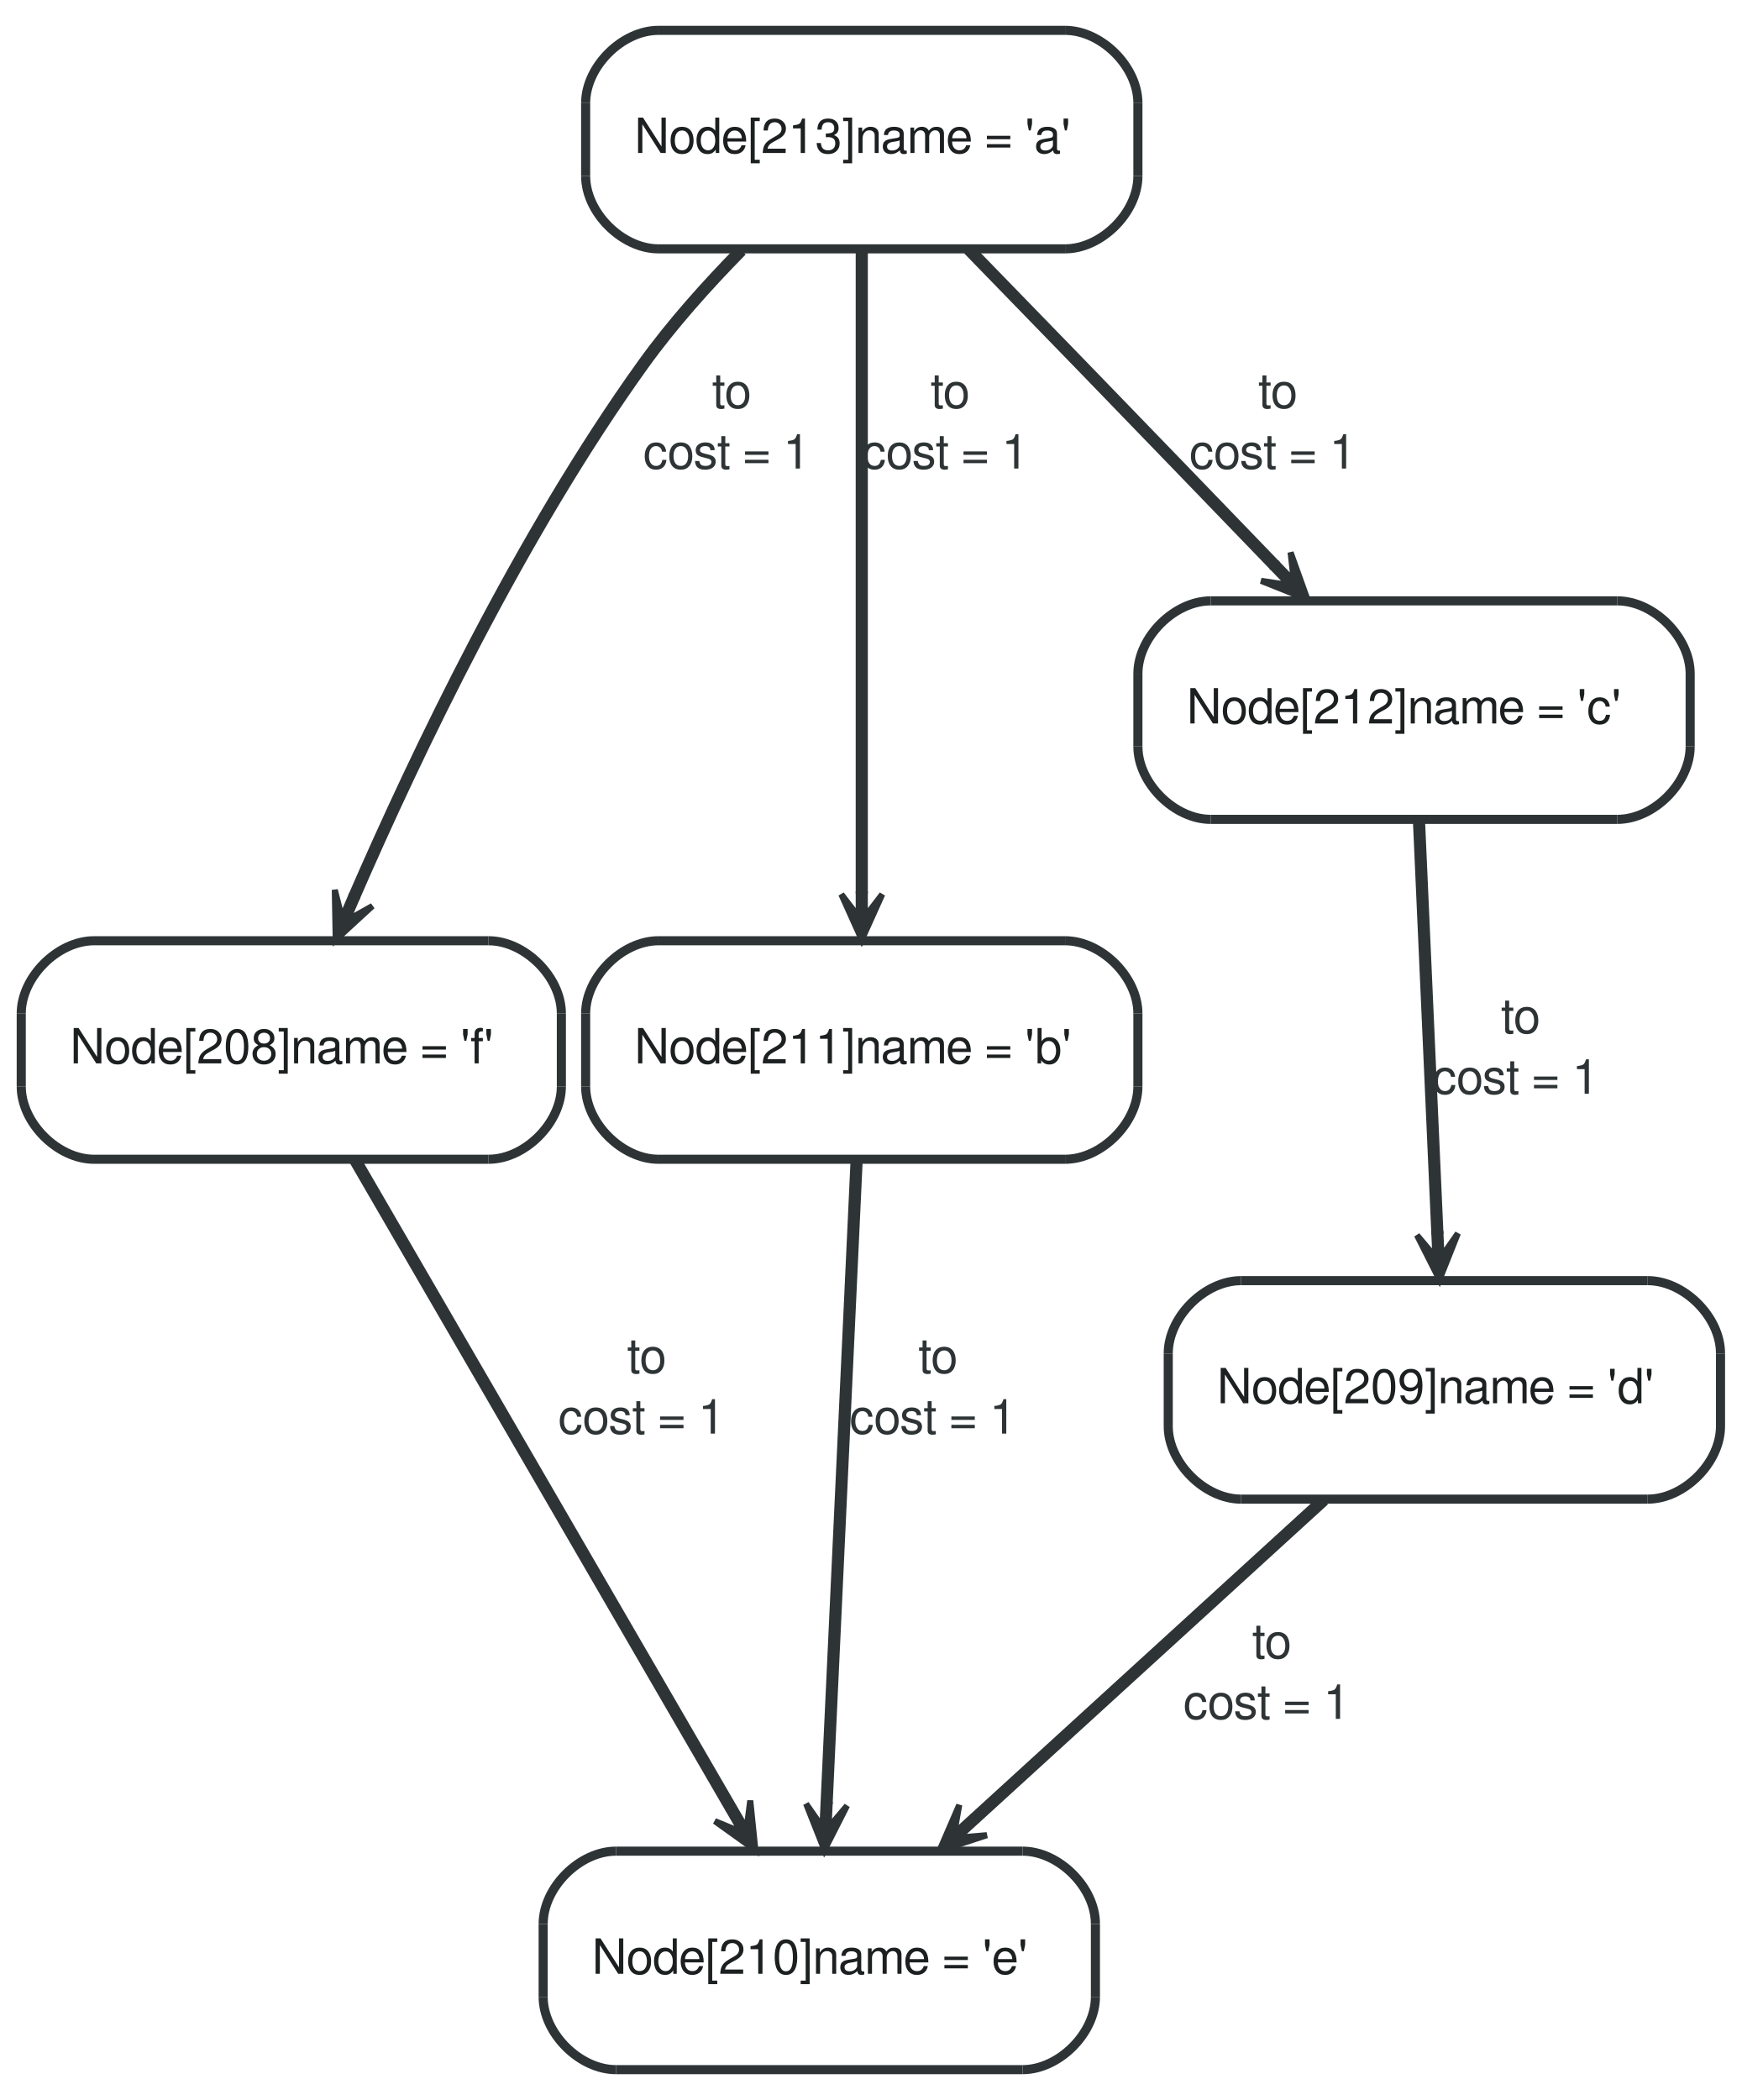
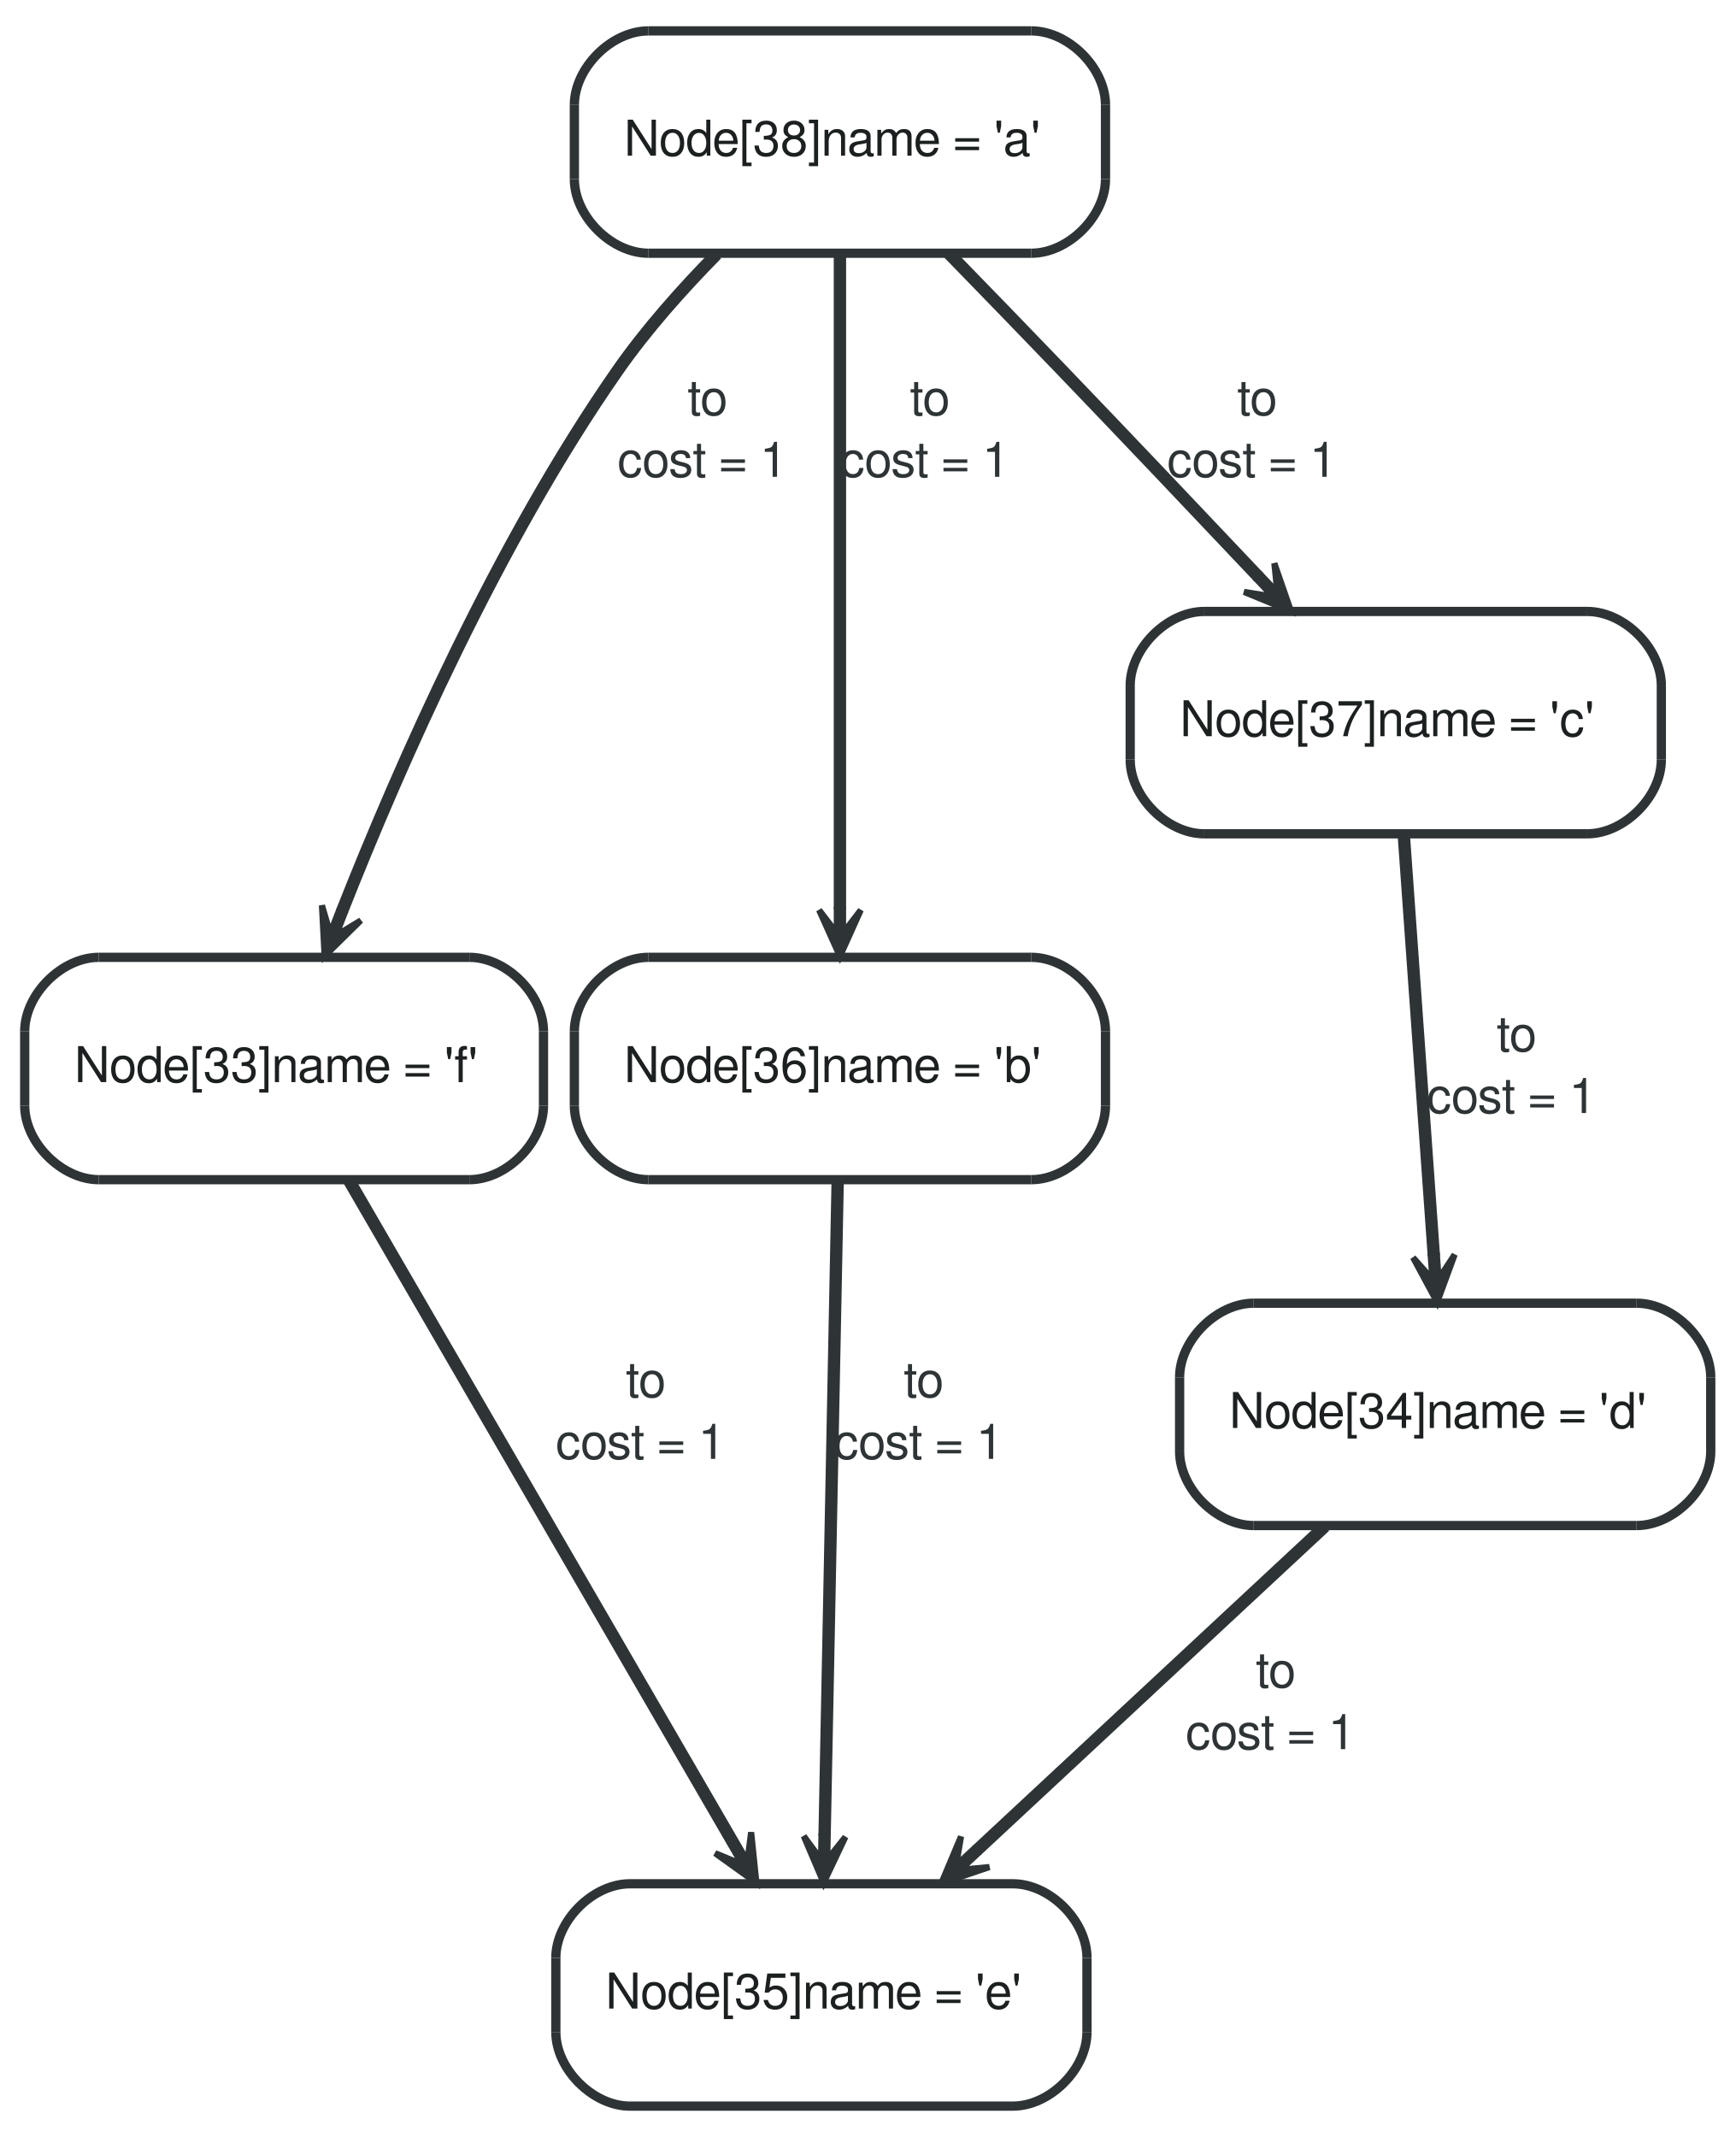
- <svg xmlns="http://www.w3.org/2000/svg" width="287pt" height="346pt" viewBox="0.00 0.00 287.00 346.00">
+ <svg xmlns="http://www.w3.org/2000/svg" width="281pt" height="346pt" viewBox="0.00 0.00 281.00 346.00">
  <g id="graph1" class="graph" transform="scale(1 1) rotate(0) translate(4 342)">
-     <polygon fill="white" stroke="white" points="-4,5 -4,-342 284,-342 284,5 -4,5" />
+     <polygon fill="white" stroke="white" points="-4,5 -4,-342 278,-342 278,5 -4,5" />
    <g id="node1" class="node">
-       <polygon fill="#ffffff" stroke="#ffffff" stroke-width="1.5" points="11.5,-151 76.5,-151 88.5,-163 88.5,-175 76.5,-187 11.5,-187 -0.5,-175 -0.5,-163 11.5,-151" />
-       <path fill="#ffffff" stroke="#ffffff" stroke-width="1.5" d="M76.5,-151C82.5,-151 88.5,-157 88.5,-163" />
-       <path fill="#ffffff" stroke="#ffffff" stroke-width="1.5" d="M88.5,-175C88.5,-181 82.5,-187 76.5,-187" />
-       <path fill="#ffffff" stroke="#ffffff" stroke-width="1.5" d="M11.5,-187C5.5,-187 -0.5,-181 -0.5,-175" />
-       <path fill="#ffffff" stroke="#ffffff" stroke-width="1.5" d="M-0.5,-163C-0.5,-157 5.5,-151 11.5,-151" />
-       <polyline fill="none" stroke="#2e3436" stroke-width="1.5" points="11.5,-151 76.5,-151 " />
-       <path fill="none" stroke="#2e3436" stroke-width="1.5" d="M76.5,-151C82.5,-151 88.5,-157 88.5,-163" />
-       <polyline fill="none" stroke="#2e3436" stroke-width="1.5" points="88.5,-163 88.5,-175 " />
-       <path fill="none" stroke="#2e3436" stroke-width="1.5" d="M88.5,-175C88.5,-181 82.5,-187 76.5,-187" />
-       <polyline fill="none" stroke="#2e3436" stroke-width="1.5" points="76.5,-187 11.5,-187 " />
-       <path fill="none" stroke="#2e3436" stroke-width="1.5" d="M11.5,-187C5.5,-187 -0.5,-181 -0.5,-175" />
-       <polyline fill="none" stroke="#2e3436" stroke-width="1.5" points="-0.5,-175 -0.5,-163 " />
-       <path fill="none" stroke="#2e3436" stroke-width="1.5" d="M-0.5,-163C-0.5,-157 5.5,-151 11.5,-151" />
-       <text text-anchor="start" x="7.5" y="-166.8" font-family="FreeSans" font-size="8.00" fill="#1c2021">Node[208]name = 'f'</text>
+       <polygon fill="#ffffff" stroke="#ffffff" stroke-width="1.5" points="12,-151 72,-151 84,-163 84,-175 72,-187 12,-187 0,-175 0,-163 12,-151" />
+       <path fill="#ffffff" stroke="#ffffff" stroke-width="1.5" d="M72,-151C78,-151 84,-157 84,-163" />
+       <path fill="#ffffff" stroke="#ffffff" stroke-width="1.5" d="M84,-175C84,-181 78,-187 72,-187" />
+       <path fill="#ffffff" stroke="#ffffff" stroke-width="1.5" d="M12,-187C6,-187 0,-181 0,-175" />
+       <path fill="#ffffff" stroke="#ffffff" stroke-width="1.5" d="M0,-163C0,-157 6,-151 12,-151" />
+       <polyline fill="none" stroke="#2e3436" stroke-width="1.5" points="12,-151 72,-151 " />
+       <path fill="none" stroke="#2e3436" stroke-width="1.5" d="M72,-151C78,-151 84,-157 84,-163" />
+       <polyline fill="none" stroke="#2e3436" stroke-width="1.5" points="84,-163 84,-175 " />
+       <path fill="none" stroke="#2e3436" stroke-width="1.5" d="M84,-175C84,-181 78,-187 72,-187" />
+       <polyline fill="none" stroke="#2e3436" stroke-width="1.5" points="72,-187 12,-187 " />
+       <path fill="none" stroke="#2e3436" stroke-width="1.5" d="M12,-187C6,-187 0,-181 0,-175" />
+       <polyline fill="none" stroke="#2e3436" stroke-width="1.5" points="0,-175 0,-163 " />
+       <path fill="none" stroke="#2e3436" stroke-width="1.5" d="M0,-163C0,-157 6,-151 12,-151" />
+       <text text-anchor="start" x="8" y="-166.8" font-family="FreeSans" font-size="8.00" fill="#1c2021">Node[33]name = 'f'</text>
    </g>
    <g id="node3" class="node">
-       <polygon fill="#ffffff" stroke="#ffffff" stroke-width="1.5" points="97.5,-1 164.5,-1 176.5,-13 176.5,-25 164.5,-37 97.5,-37 85.5,-25 85.5,-13 97.5,-1" />
-       <path fill="#ffffff" stroke="#ffffff" stroke-width="1.5" d="M164.5,-1C170.5,-1 176.5,-7 176.5,-13" />
-       <path fill="#ffffff" stroke="#ffffff" stroke-width="1.5" d="M176.5,-25C176.5,-31 170.5,-37 164.5,-37" />
-       <path fill="#ffffff" stroke="#ffffff" stroke-width="1.5" d="M97.5,-37C91.5,-37 85.5,-31 85.5,-25" />
-       <path fill="#ffffff" stroke="#ffffff" stroke-width="1.5" d="M85.5,-13C85.5,-7 91.5,-1 97.5,-1" />
-       <polyline fill="none" stroke="#2e3436" stroke-width="1.5" points="97.5,-1 164.5,-1 " />
-       <path fill="none" stroke="#2e3436" stroke-width="1.5" d="M164.5,-1C170.5,-1 176.5,-7 176.5,-13" />
-       <polyline fill="none" stroke="#2e3436" stroke-width="1.5" points="176.5,-13 176.5,-25 " />
-       <path fill="none" stroke="#2e3436" stroke-width="1.5" d="M176.5,-25C176.5,-31 170.5,-37 164.5,-37" />
-       <polyline fill="none" stroke="#2e3436" stroke-width="1.5" points="164.5,-37 97.5,-37 " />
-       <path fill="none" stroke="#2e3436" stroke-width="1.5" d="M97.5,-37C91.5,-37 85.5,-31 85.5,-25" />
-       <polyline fill="none" stroke="#2e3436" stroke-width="1.5" points="85.5,-25 85.5,-13 " />
-       <path fill="none" stroke="#2e3436" stroke-width="1.5" d="M85.5,-13C85.5,-7 91.5,-1 97.5,-1" />
-       <text text-anchor="start" x="93.5" y="-16.8" font-family="FreeSans" font-size="8.00" fill="#1c2021">Node[210]name = 'e'</text>
+       <polygon fill="#ffffff" stroke="#ffffff" stroke-width="1.5" points="98,-1 160,-1 172,-13 172,-25 160,-37 98,-37 86,-25 86,-13 98,-1" />
+       <path fill="#ffffff" stroke="#ffffff" stroke-width="1.5" d="M160,-1C166,-1 172,-7 172,-13" />
+       <path fill="#ffffff" stroke="#ffffff" stroke-width="1.5" d="M172,-25C172,-31 166,-37 160,-37" />
+       <path fill="#ffffff" stroke="#ffffff" stroke-width="1.5" d="M98,-37C92,-37 86,-31 86,-25" />
+       <path fill="#ffffff" stroke="#ffffff" stroke-width="1.5" d="M86,-13C86,-7 92,-1 98,-1" />
+       <polyline fill="none" stroke="#2e3436" stroke-width="1.5" points="98,-1 160,-1 " />
+       <path fill="none" stroke="#2e3436" stroke-width="1.5" d="M160,-1C166,-1 172,-7 172,-13" />
+       <polyline fill="none" stroke="#2e3436" stroke-width="1.5" points="172,-13 172,-25 " />
+       <path fill="none" stroke="#2e3436" stroke-width="1.5" d="M172,-25C172,-31 166,-37 160,-37" />
+       <polyline fill="none" stroke="#2e3436" stroke-width="1.5" points="160,-37 98,-37 " />
+       <path fill="none" stroke="#2e3436" stroke-width="1.5" d="M98,-37C92,-37 86,-31 86,-25" />
+       <polyline fill="none" stroke="#2e3436" stroke-width="1.5" points="86,-25 86,-13 " />
+       <path fill="none" stroke="#2e3436" stroke-width="1.5" d="M86,-13C86,-7 92,-1 98,-1" />
+       <text text-anchor="start" x="94" y="-16.8" font-family="FreeSans" font-size="8.00" fill="#1c2021">Node[35]name = 'e'</text>
    </g>
    <g id="edge2" class="edge">
-       <path fill="none" stroke="#2e3436" stroke-width="2" d="M54.494,-150.906C69.975,-124.216 98.985,-74.198 116.493,-44.013" />
-       <polygon fill="#2e3436" stroke="#2e3436" points="120.469,-37.158 119.625,-45.339 119.02,-40.652 117.138,-43.896 116.706,-43.645 116.273,-43.395 118.155,-40.151 113.786,-41.952 120.469,-37.158 120.469,-37.158" />
-       <text text-anchor="middle" x="102.5" y="-115.8" font-family="FreeSans" font-size="8.00" fill="#2e3436">to</text>
-       <text text-anchor="start" x="88" y="-105.8" font-family="FreeSans" font-size="8.00" fill="#2e3436">cost = 1</text>
+       <path fill="none" stroke="#2e3436" stroke-width="2" d="M52.494,-150.906C67.975,-124.216 96.985,-74.198 114.493,-44.013" />
+       <polygon fill="#2e3436" stroke="#2e3436" points="118.469,-37.158 117.625,-45.339 117.02,-40.652 115.138,-43.896 114.706,-43.645 114.273,-43.395 116.155,-40.151 111.786,-41.952 118.469,-37.158 118.469,-37.158" />
+       <text text-anchor="middle" x="100.5" y="-115.8" font-family="FreeSans" font-size="8.00" fill="#2e3436">to</text>
+       <text text-anchor="start" x="86" y="-105.8" font-family="FreeSans" font-size="8.00" fill="#2e3436">cost = 1</text>
    </g>
    <g id="node4" class="node">
-       <polygon fill="#ffffff" stroke="#ffffff" stroke-width="1.5" points="200.5,-95 267.5,-95 279.5,-107 279.5,-119 267.5,-131 200.5,-131 188.5,-119 188.5,-107 200.5,-95" />
-       <path fill="#ffffff" stroke="#ffffff" stroke-width="1.5" d="M267.5,-95C273.5,-95 279.5,-101 279.5,-107" />
-       <path fill="#ffffff" stroke="#ffffff" stroke-width="1.5" d="M279.5,-119C279.5,-125 273.5,-131 267.5,-131" />
-       <path fill="#ffffff" stroke="#ffffff" stroke-width="1.5" d="M200.5,-131C194.5,-131 188.5,-125 188.5,-119" />
-       <path fill="#ffffff" stroke="#ffffff" stroke-width="1.5" d="M188.5,-107C188.5,-101 194.5,-95 200.5,-95" />
-       <polyline fill="none" stroke="#2e3436" stroke-width="1.5" points="200.5,-95 267.5,-95 " />
-       <path fill="none" stroke="#2e3436" stroke-width="1.5" d="M267.5,-95C273.5,-95 279.5,-101 279.5,-107" />
-       <polyline fill="none" stroke="#2e3436" stroke-width="1.5" points="279.5,-107 279.5,-119 " />
-       <path fill="none" stroke="#2e3436" stroke-width="1.5" d="M279.5,-119C279.5,-125 273.5,-131 267.5,-131" />
-       <polyline fill="none" stroke="#2e3436" stroke-width="1.5" points="267.5,-131 200.5,-131 " />
-       <path fill="none" stroke="#2e3436" stroke-width="1.5" d="M200.5,-131C194.5,-131 188.5,-125 188.5,-119" />
-       <polyline fill="none" stroke="#2e3436" stroke-width="1.5" points="188.5,-119 188.5,-107 " />
-       <path fill="none" stroke="#2e3436" stroke-width="1.5" d="M188.5,-107C188.5,-101 194.5,-95 200.5,-95" />
-       <text text-anchor="start" x="196.5" y="-110.8" font-family="FreeSans" font-size="8.00" fill="#1c2021">Node[209]name = 'd'</text>
+       <polygon fill="#ffffff" stroke="#ffffff" stroke-width="1.5" points="199,-95 261,-95 273,-107 273,-119 261,-131 199,-131 187,-119 187,-107 199,-95" />
+       <path fill="#ffffff" stroke="#ffffff" stroke-width="1.5" d="M261,-95C267,-95 273,-101 273,-107" />
+       <path fill="#ffffff" stroke="#ffffff" stroke-width="1.5" d="M273,-119C273,-125 267,-131 261,-131" />
+       <path fill="#ffffff" stroke="#ffffff" stroke-width="1.5" d="M199,-131C193,-131 187,-125 187,-119" />
+       <path fill="#ffffff" stroke="#ffffff" stroke-width="1.5" d="M187,-107C187,-101 193,-95 199,-95" />
+       <polyline fill="none" stroke="#2e3436" stroke-width="1.5" points="199,-95 261,-95 " />
+       <path fill="none" stroke="#2e3436" stroke-width="1.5" d="M261,-95C267,-95 273,-101 273,-107" />
+       <polyline fill="none" stroke="#2e3436" stroke-width="1.5" points="273,-107 273,-119 " />
+       <path fill="none" stroke="#2e3436" stroke-width="1.5" d="M273,-119C273,-125 267,-131 261,-131" />
+       <polyline fill="none" stroke="#2e3436" stroke-width="1.5" points="261,-131 199,-131 " />
+       <path fill="none" stroke="#2e3436" stroke-width="1.5" d="M199,-131C193,-131 187,-125 187,-119" />
+       <polyline fill="none" stroke="#2e3436" stroke-width="1.5" points="187,-119 187,-107 " />
+       <path fill="none" stroke="#2e3436" stroke-width="1.5" d="M187,-107C187,-101 193,-95 199,-95" />
+       <text text-anchor="start" x="195" y="-110.8" font-family="FreeSans" font-size="8.00" fill="#1c2021">Node[34]name = 'd'</text>
    </g>
    <g id="edge4" class="edge">
-       <path fill="none" stroke="#2e3436" stroke-width="2" d="M214.141,-94.876C197.754,-79.921 174.39,-58.598 156.6,-42.363" />
-       <polygon fill="#2e3436" stroke="#2e3436" points="150.798,-37.069 158.613,-39.631 153.905,-39.227 156.675,-41.755 156.338,-42.124 156.001,-42.494 153.231,-39.966 154.063,-44.617 150.798,-37.069 150.798,-37.069" />
-       <text text-anchor="middle" x="205.5" y="-68.8" font-family="FreeSans" font-size="8.00" fill="#2e3436">to</text>
-       <text text-anchor="start" x="191" y="-58.8" font-family="FreeSans" font-size="8.00" fill="#2e3436">cost = 1</text>
+       <path fill="none" stroke="#2e3436" stroke-width="2" d="M210.526,-94.876C194.458,-79.921 171.547,-58.598 154.103,-42.363" />
+       <polygon fill="#2e3436" stroke="#2e3436" points="148.414,-37.069 156.204,-39.708 151.5,-39.257 154.245,-41.812 153.904,-42.178 153.564,-42.544 150.818,-39.989 151.605,-44.649 148.414,-37.069 148.414,-37.069" />
+       <text text-anchor="middle" x="202.5" y="-68.8" font-family="FreeSans" font-size="8.00" fill="#2e3436">to</text>
+       <text text-anchor="start" x="188" y="-58.8" font-family="FreeSans" font-size="8.00" fill="#2e3436">cost = 1</text>
    </g>
    <g id="node6" class="node">
-       <polygon fill="#ffffff" stroke="#ffffff" stroke-width="1.5" points="104.5,-151 171.5,-151 183.5,-163 183.5,-175 171.5,-187 104.5,-187 92.5,-175 92.5,-163 104.5,-151" />
-       <path fill="#ffffff" stroke="#ffffff" stroke-width="1.5" d="M171.5,-151C177.5,-151 183.5,-157 183.5,-163" />
-       <path fill="#ffffff" stroke="#ffffff" stroke-width="1.5" d="M183.5,-175C183.5,-181 177.5,-187 171.5,-187" />
-       <path fill="#ffffff" stroke="#ffffff" stroke-width="1.5" d="M104.5,-187C98.5,-187 92.5,-181 92.5,-175" />
-       <path fill="#ffffff" stroke="#ffffff" stroke-width="1.5" d="M92.5,-163C92.5,-157 98.5,-151 104.5,-151" />
-       <polyline fill="none" stroke="#2e3436" stroke-width="1.5" points="104.5,-151 171.5,-151 " />
-       <path fill="none" stroke="#2e3436" stroke-width="1.5" d="M171.5,-151C177.5,-151 183.5,-157 183.5,-163" />
-       <polyline fill="none" stroke="#2e3436" stroke-width="1.5" points="183.5,-163 183.5,-175 " />
-       <path fill="none" stroke="#2e3436" stroke-width="1.5" d="M183.5,-175C183.5,-181 177.5,-187 171.5,-187" />
-       <polyline fill="none" stroke="#2e3436" stroke-width="1.5" points="171.5,-187 104.5,-187 " />
-       <path fill="none" stroke="#2e3436" stroke-width="1.5" d="M104.5,-187C98.5,-187 92.5,-181 92.5,-175" />
-       <polyline fill="none" stroke="#2e3436" stroke-width="1.5" points="92.5,-175 92.5,-163 " />
-       <path fill="none" stroke="#2e3436" stroke-width="1.5" d="M92.5,-163C92.5,-157 98.5,-151 104.5,-151" />
-       <text text-anchor="start" x="100.5" y="-166.8" font-family="FreeSans" font-size="8.00" fill="#1c2021">Node[211]name = 'b'</text>
+       <polygon fill="#ffffff" stroke="#ffffff" stroke-width="1.5" points="101,-151 163,-151 175,-163 175,-175 163,-187 101,-187 89,-175 89,-163 101,-151" />
+       <path fill="#ffffff" stroke="#ffffff" stroke-width="1.5" d="M163,-151C169,-151 175,-157 175,-163" />
+       <path fill="#ffffff" stroke="#ffffff" stroke-width="1.5" d="M175,-175C175,-181 169,-187 163,-187" />
+       <path fill="#ffffff" stroke="#ffffff" stroke-width="1.5" d="M101,-187C95,-187 89,-181 89,-175" />
+       <path fill="#ffffff" stroke="#ffffff" stroke-width="1.5" d="M89,-163C89,-157 95,-151 101,-151" />
+       <polyline fill="none" stroke="#2e3436" stroke-width="1.5" points="101,-151 163,-151 " />
+       <path fill="none" stroke="#2e3436" stroke-width="1.5" d="M163,-151C169,-151 175,-157 175,-163" />
+       <polyline fill="none" stroke="#2e3436" stroke-width="1.5" points="175,-163 175,-175 " />
+       <path fill="none" stroke="#2e3436" stroke-width="1.5" d="M175,-175C175,-181 169,-187 163,-187" />
+       <polyline fill="none" stroke="#2e3436" stroke-width="1.5" points="163,-187 101,-187 " />
+       <path fill="none" stroke="#2e3436" stroke-width="1.5" d="M101,-187C95,-187 89,-181 89,-175" />
+       <polyline fill="none" stroke="#2e3436" stroke-width="1.5" points="89,-175 89,-163 " />
+       <path fill="none" stroke="#2e3436" stroke-width="1.5" d="M89,-163C89,-157 95,-151 101,-151" />
+       <text text-anchor="start" x="97" y="-166.8" font-family="FreeSans" font-size="8.00" fill="#1c2021">Node[36]name = 'b'</text>
    </g>
    <g id="edge6" class="edge">
-       <path fill="none" stroke="#2e3436" stroke-width="2" d="M137.156,-150.906C135.921,-124.441 133.615,-75.041 132.203,-44.781" />
-       <polygon fill="#2e3436" stroke="#2e3436" points="131.847,-37.158 135.568,-44.492 132.522,-40.88 132.697,-44.626 132.197,-44.65 131.698,-44.673 131.523,-40.927 128.826,-44.807 131.847,-37.158 131.847,-37.158" />
-       <text text-anchor="middle" x="150.5" y="-115.8" font-family="FreeSans" font-size="8.00" fill="#2e3436">to</text>
-       <text text-anchor="start" x="136" y="-105.8" font-family="FreeSans" font-size="8.00" fill="#2e3436">cost = 1</text>
+       <path fill="none" stroke="#2e3436" stroke-width="2" d="M131.638,-150.906C131.109,-124.441 130.121,-75.041 129.516,-44.781" />
+       <polygon fill="#2e3436" stroke="#2e3436" points="129.363,-37.158 132.888,-44.589 129.938,-40.897 130.013,-44.646 129.513,-44.656 129.013,-44.666 128.938,-40.917 126.139,-44.724 129.363,-37.158 129.363,-37.158" />
+       <text text-anchor="middle" x="145.5" y="-115.8" font-family="FreeSans" font-size="8.00" fill="#2e3436">to</text>
+       <text text-anchor="start" x="131" y="-105.8" font-family="FreeSans" font-size="8.00" fill="#2e3436">cost = 1</text>
    </g>
    <g id="node8" class="node">
-       <polygon fill="#ffffff" stroke="#ffffff" stroke-width="1.5" points="195.5,-207 262.5,-207 274.5,-219 274.5,-231 262.5,-243 195.5,-243 183.5,-231 183.5,-219 195.5,-207" />
-       <path fill="#ffffff" stroke="#ffffff" stroke-width="1.5" d="M262.5,-207C268.5,-207 274.5,-213 274.5,-219" />
-       <path fill="#ffffff" stroke="#ffffff" stroke-width="1.5" d="M274.5,-231C274.5,-237 268.5,-243 262.5,-243" />
-       <path fill="#ffffff" stroke="#ffffff" stroke-width="1.5" d="M195.5,-243C189.5,-243 183.5,-237 183.5,-231" />
-       <path fill="#ffffff" stroke="#ffffff" stroke-width="1.5" d="M183.5,-219C183.5,-213 189.5,-207 195.5,-207" />
-       <polyline fill="none" stroke="#2e3436" stroke-width="1.5" points="195.5,-207 262.5,-207 " />
-       <path fill="none" stroke="#2e3436" stroke-width="1.5" d="M262.5,-207C268.5,-207 274.5,-213 274.5,-219" />
-       <polyline fill="none" stroke="#2e3436" stroke-width="1.5" points="274.5,-219 274.5,-231 " />
-       <path fill="none" stroke="#2e3436" stroke-width="1.5" d="M274.5,-231C274.5,-237 268.5,-243 262.5,-243" />
-       <polyline fill="none" stroke="#2e3436" stroke-width="1.5" points="262.5,-243 195.5,-243 " />
-       <path fill="none" stroke="#2e3436" stroke-width="1.5" d="M195.5,-243C189.5,-243 183.5,-237 183.5,-231" />
-       <polyline fill="none" stroke="#2e3436" stroke-width="1.5" points="183.5,-231 183.5,-219 " />
-       <path fill="none" stroke="#2e3436" stroke-width="1.5" d="M183.5,-219C183.5,-213 189.5,-207 195.5,-207" />
-       <text text-anchor="start" x="191.5" y="-222.8" font-family="FreeSans" font-size="8.00" fill="#1c2021">Node[212]name = 'c'</text>
+       <polygon fill="#ffffff" stroke="#ffffff" stroke-width="1.5" points="191,-207 253,-207 265,-219 265,-231 253,-243 191,-243 179,-231 179,-219 191,-207" />
+       <path fill="#ffffff" stroke="#ffffff" stroke-width="1.5" d="M253,-207C259,-207 265,-213 265,-219" />
+       <path fill="#ffffff" stroke="#ffffff" stroke-width="1.5" d="M265,-231C265,-237 259,-243 253,-243" />
+       <path fill="#ffffff" stroke="#ffffff" stroke-width="1.5" d="M191,-243C185,-243 179,-237 179,-231" />
+       <path fill="#ffffff" stroke="#ffffff" stroke-width="1.5" d="M179,-219C179,-213 185,-207 191,-207" />
+       <polyline fill="none" stroke="#2e3436" stroke-width="1.5" points="191,-207 253,-207 " />
+       <path fill="none" stroke="#2e3436" stroke-width="1.5" d="M253,-207C259,-207 265,-213 265,-219" />
+       <polyline fill="none" stroke="#2e3436" stroke-width="1.5" points="265,-219 265,-231 " />
+       <path fill="none" stroke="#2e3436" stroke-width="1.5" d="M265,-231C265,-237 259,-243 253,-243" />
+       <polyline fill="none" stroke="#2e3436" stroke-width="1.5" points="253,-243 191,-243 " />
+       <path fill="none" stroke="#2e3436" stroke-width="1.5" d="M191,-243C185,-243 179,-237 179,-231" />
+       <polyline fill="none" stroke="#2e3436" stroke-width="1.5" points="179,-231 179,-219 " />
+       <path fill="none" stroke="#2e3436" stroke-width="1.5" d="M179,-219C179,-213 185,-207 191,-207" />
+       <text text-anchor="start" x="187" y="-222.8" font-family="FreeSans" font-size="8.00" fill="#1c2021">Node[37]name = 'c'</text>
    </g>
    <g id="edge8" class="edge">
-       <path fill="none" stroke="#2e3436" stroke-width="2" d="M229.826,-206.505C230.652,-187.994 231.93,-159.364 232.854,-138.66" />
-       <polygon fill="#2e3436" stroke="#2e3436" points="233.19,-131.15 236.227,-138.793 233.522,-134.919 233.355,-138.665 232.855,-138.643 232.356,-138.621 232.523,-134.874 229.483,-138.492 233.19,-131.15 233.19,-131.15" />
-       <text text-anchor="middle" x="246.5" y="-171.8" font-family="FreeSans" font-size="8.00" fill="#2e3436">to</text>
-       <text text-anchor="start" x="232" y="-161.8" font-family="FreeSans" font-size="8.00" fill="#2e3436">cost = 1</text>
+       <path fill="none" stroke="#2e3436" stroke-width="2" d="M223.321,-206.505C224.643,-187.994 226.688,-159.364 228.167,-138.66" />
+       <polygon fill="#2e3436" stroke="#2e3436" points="228.704,-131.15 231.536,-138.872 228.935,-134.926 228.668,-138.667 228.169,-138.631 227.67,-138.596 227.938,-134.855 224.803,-138.391 228.704,-131.15 228.704,-131.15" />
+       <text text-anchor="middle" x="241.5" y="-171.8" font-family="FreeSans" font-size="8.00" fill="#2e3436">to</text>
+       <text text-anchor="start" x="227" y="-161.8" font-family="FreeSans" font-size="8.00" fill="#2e3436">cost = 1</text>
    </g>
    <g id="node10" class="node">
-       <polygon fill="#ffffff" stroke="#ffffff" stroke-width="1.5" points="104.5,-301 171.5,-301 183.5,-313 183.5,-325 171.5,-337 104.5,-337 92.5,-325 92.5,-313 104.5,-301" />
-       <path fill="#ffffff" stroke="#ffffff" stroke-width="1.5" d="M171.5,-301C177.5,-301 183.5,-307 183.5,-313" />
-       <path fill="#ffffff" stroke="#ffffff" stroke-width="1.5" d="M183.5,-325C183.5,-331 177.5,-337 171.5,-337" />
-       <path fill="#ffffff" stroke="#ffffff" stroke-width="1.5" d="M104.5,-337C98.5,-337 92.5,-331 92.5,-325" />
-       <path fill="#ffffff" stroke="#ffffff" stroke-width="1.5" d="M92.5,-313C92.5,-307 98.5,-301 104.5,-301" />
-       <polyline fill="none" stroke="#2e3436" stroke-width="1.5" points="104.5,-301 171.5,-301 " />
-       <path fill="none" stroke="#2e3436" stroke-width="1.5" d="M171.5,-301C177.5,-301 183.5,-307 183.5,-313" />
-       <polyline fill="none" stroke="#2e3436" stroke-width="1.5" points="183.5,-313 183.5,-325 " />
-       <path fill="none" stroke="#2e3436" stroke-width="1.5" d="M183.5,-325C183.5,-331 177.5,-337 171.5,-337" />
-       <polyline fill="none" stroke="#2e3436" stroke-width="1.5" points="171.5,-337 104.5,-337 " />
-       <path fill="none" stroke="#2e3436" stroke-width="1.5" d="M104.5,-337C98.5,-337 92.5,-331 92.5,-325" />
-       <polyline fill="none" stroke="#2e3436" stroke-width="1.5" points="92.5,-325 92.5,-313 " />
-       <path fill="none" stroke="#2e3436" stroke-width="1.5" d="M92.5,-313C92.5,-307 98.5,-301 104.5,-301" />
-       <text text-anchor="start" x="100.5" y="-316.8" font-family="FreeSans" font-size="8.00" fill="#1c2021">Node[213]name = 'a'</text>
+       <polygon fill="#ffffff" stroke="#ffffff" stroke-width="1.5" points="101,-301 163,-301 175,-313 175,-325 163,-337 101,-337 89,-325 89,-313 101,-301" />
+       <path fill="#ffffff" stroke="#ffffff" stroke-width="1.5" d="M163,-301C169,-301 175,-307 175,-313" />
+       <path fill="#ffffff" stroke="#ffffff" stroke-width="1.5" d="M175,-325C175,-331 169,-337 163,-337" />
+       <path fill="#ffffff" stroke="#ffffff" stroke-width="1.5" d="M101,-337C95,-337 89,-331 89,-325" />
+       <path fill="#ffffff" stroke="#ffffff" stroke-width="1.5" d="M89,-313C89,-307 95,-301 101,-301" />
+       <polyline fill="none" stroke="#2e3436" stroke-width="1.5" points="101,-301 163,-301 " />
+       <path fill="none" stroke="#2e3436" stroke-width="1.5" d="M163,-301C169,-301 175,-307 175,-313" />
+       <polyline fill="none" stroke="#2e3436" stroke-width="1.5" points="175,-313 175,-325 " />
+       <path fill="none" stroke="#2e3436" stroke-width="1.5" d="M175,-325C175,-331 169,-337 163,-337" />
+       <polyline fill="none" stroke="#2e3436" stroke-width="1.5" points="163,-337 101,-337 " />
+       <path fill="none" stroke="#2e3436" stroke-width="1.5" d="M101,-337C95,-337 89,-331 89,-325" />
+       <polyline fill="none" stroke="#2e3436" stroke-width="1.5" points="89,-325 89,-313 " />
+       <path fill="none" stroke="#2e3436" stroke-width="1.5" d="M89,-313C89,-307 95,-301 101,-301" />
+       <text text-anchor="start" x="97" y="-316.8" font-family="FreeSans" font-size="8.00" fill="#1c2021">Node[38]name = 'a'</text>
    </g>
    <g id="edge14" class="edge">
-       <path fill="none" stroke="#2e3436" stroke-width="2" d="M118.156,-300.767C112.553,-295.069 106.706,-288.551 102,-282 81.829,-253.922 64.611,-217.853 54.294,-194.112" />
-       <polygon fill="#2e3436" stroke="#2e3436" points="51.318,-187.162 57.373,-192.728 53.254,-190.412 54.73,-193.86 54.27,-194.057 53.811,-194.253 52.335,-190.806 51.168,-195.385 51.318,-187.162 51.318,-187.162" />
-       <text text-anchor="middle" x="116.5" y="-274.8" font-family="FreeSans" font-size="8.00" fill="#2e3436">to</text>
-       <text text-anchor="start" x="102" y="-264.8" font-family="FreeSans" font-size="8.00" fill="#2e3436">cost = 1</text>
+       <path fill="none" stroke="#2e3436" stroke-width="2" d="M112.038,-300.851C106.431,-295.155 100.613,-288.617 96,-282 76.591,-254.155 60.773,-218.251 51.384,-194.471" />
+       <polygon fill="#2e3436" stroke="#2e3436" points="48.565,-187.201 54.423,-192.974 50.387,-190.517 51.743,-194.013 51.277,-194.194 50.811,-194.375 49.455,-190.878 48.13,-195.414 48.565,-187.201 48.565,-187.201" />
+       <text text-anchor="middle" x="110.5" y="-274.8" font-family="FreeSans" font-size="8.00" fill="#2e3436">to</text>
+       <text text-anchor="start" x="96" y="-264.8" font-family="FreeSans" font-size="8.00" fill="#2e3436">cost = 1</text>
    </g>
    <g id="edge10" class="edge">
-       <path fill="none" stroke="#2e3436" stroke-width="2" d="M138,-300.906C138,-274.441 138,-225.041 138,-194.781" />
-       <polygon fill="#2e3436" stroke="#2e3436" points="138,-187.158 141.375,-194.658 138.5,-190.908 138.5,-194.658 138,-194.658 137.5,-194.658 137.5,-190.908 134.625,-194.658 138,-187.158 138,-187.158" />
-       <text text-anchor="middle" x="152.5" y="-274.8" font-family="FreeSans" font-size="8.00" fill="#2e3436">to</text>
-       <text text-anchor="start" x="138" y="-264.8" font-family="FreeSans" font-size="8.00" fill="#2e3436">cost = 1</text>
+       <path fill="none" stroke="#2e3436" stroke-width="2" d="M132,-300.906C132,-274.441 132,-225.041 132,-194.781" />
+       <polygon fill="#2e3436" stroke="#2e3436" points="132,-187.158 135.375,-194.658 132.5,-190.908 132.5,-194.658 132,-194.658 131.5,-194.658 131.5,-190.908 128.625,-194.658 132,-187.158 132,-187.158" />
+       <text text-anchor="middle" x="146.5" y="-274.8" font-family="FreeSans" font-size="8.00" fill="#2e3436">to</text>
+       <text text-anchor="start" x="132" y="-264.8" font-family="FreeSans" font-size="8.00" fill="#2e3436">cost = 1</text>
    </g>
    <g id="edge12" class="edge">
-       <path fill="none" stroke="#2e3436" stroke-width="2" d="M155.593,-300.948C161.454,-294.927 168.013,-288.179 174,-282 184.577,-271.084 196.273,-258.968 206.151,-248.724" />
-       <polygon fill="#2e3436" stroke="#2e3436" points="211.433,-243.245 208.658,-250.987 209.19,-246.291 206.588,-248.991 206.228,-248.644 205.868,-248.297 208.47,-245.597 203.798,-246.302 211.433,-243.245 211.433,-243.245" />
-       <text text-anchor="middle" x="206.5" y="-274.8" font-family="FreeSans" font-size="8.00" fill="#2e3436">to</text>
-       <text text-anchor="start" x="192" y="-264.8" font-family="FreeSans" font-size="8.00" fill="#2e3436">cost = 1</text>
+       <path fill="none" stroke="#2e3436" stroke-width="2" d="M149.626,-300.98C155.489,-294.961 162.041,-288.206 168,-282 178.515,-271.048 190.101,-258.837 199.837,-248.535" />
+       <polygon fill="#2e3436" stroke="#2e3436" points="205.037,-243.029 202.341,-250.799 202.825,-246.098 200.251,-248.825 199.887,-248.482 199.524,-248.138 202.098,-245.412 197.433,-246.165 205.037,-243.029 205.037,-243.029" />
+       <text text-anchor="middle" x="199.5" y="-274.8" font-family="FreeSans" font-size="8.00" fill="#2e3436">to</text>
+       <text text-anchor="start" x="185" y="-264.8" font-family="FreeSans" font-size="8.00" fill="#2e3436">cost = 1</text>
    </g>
  </g>
</svg>
